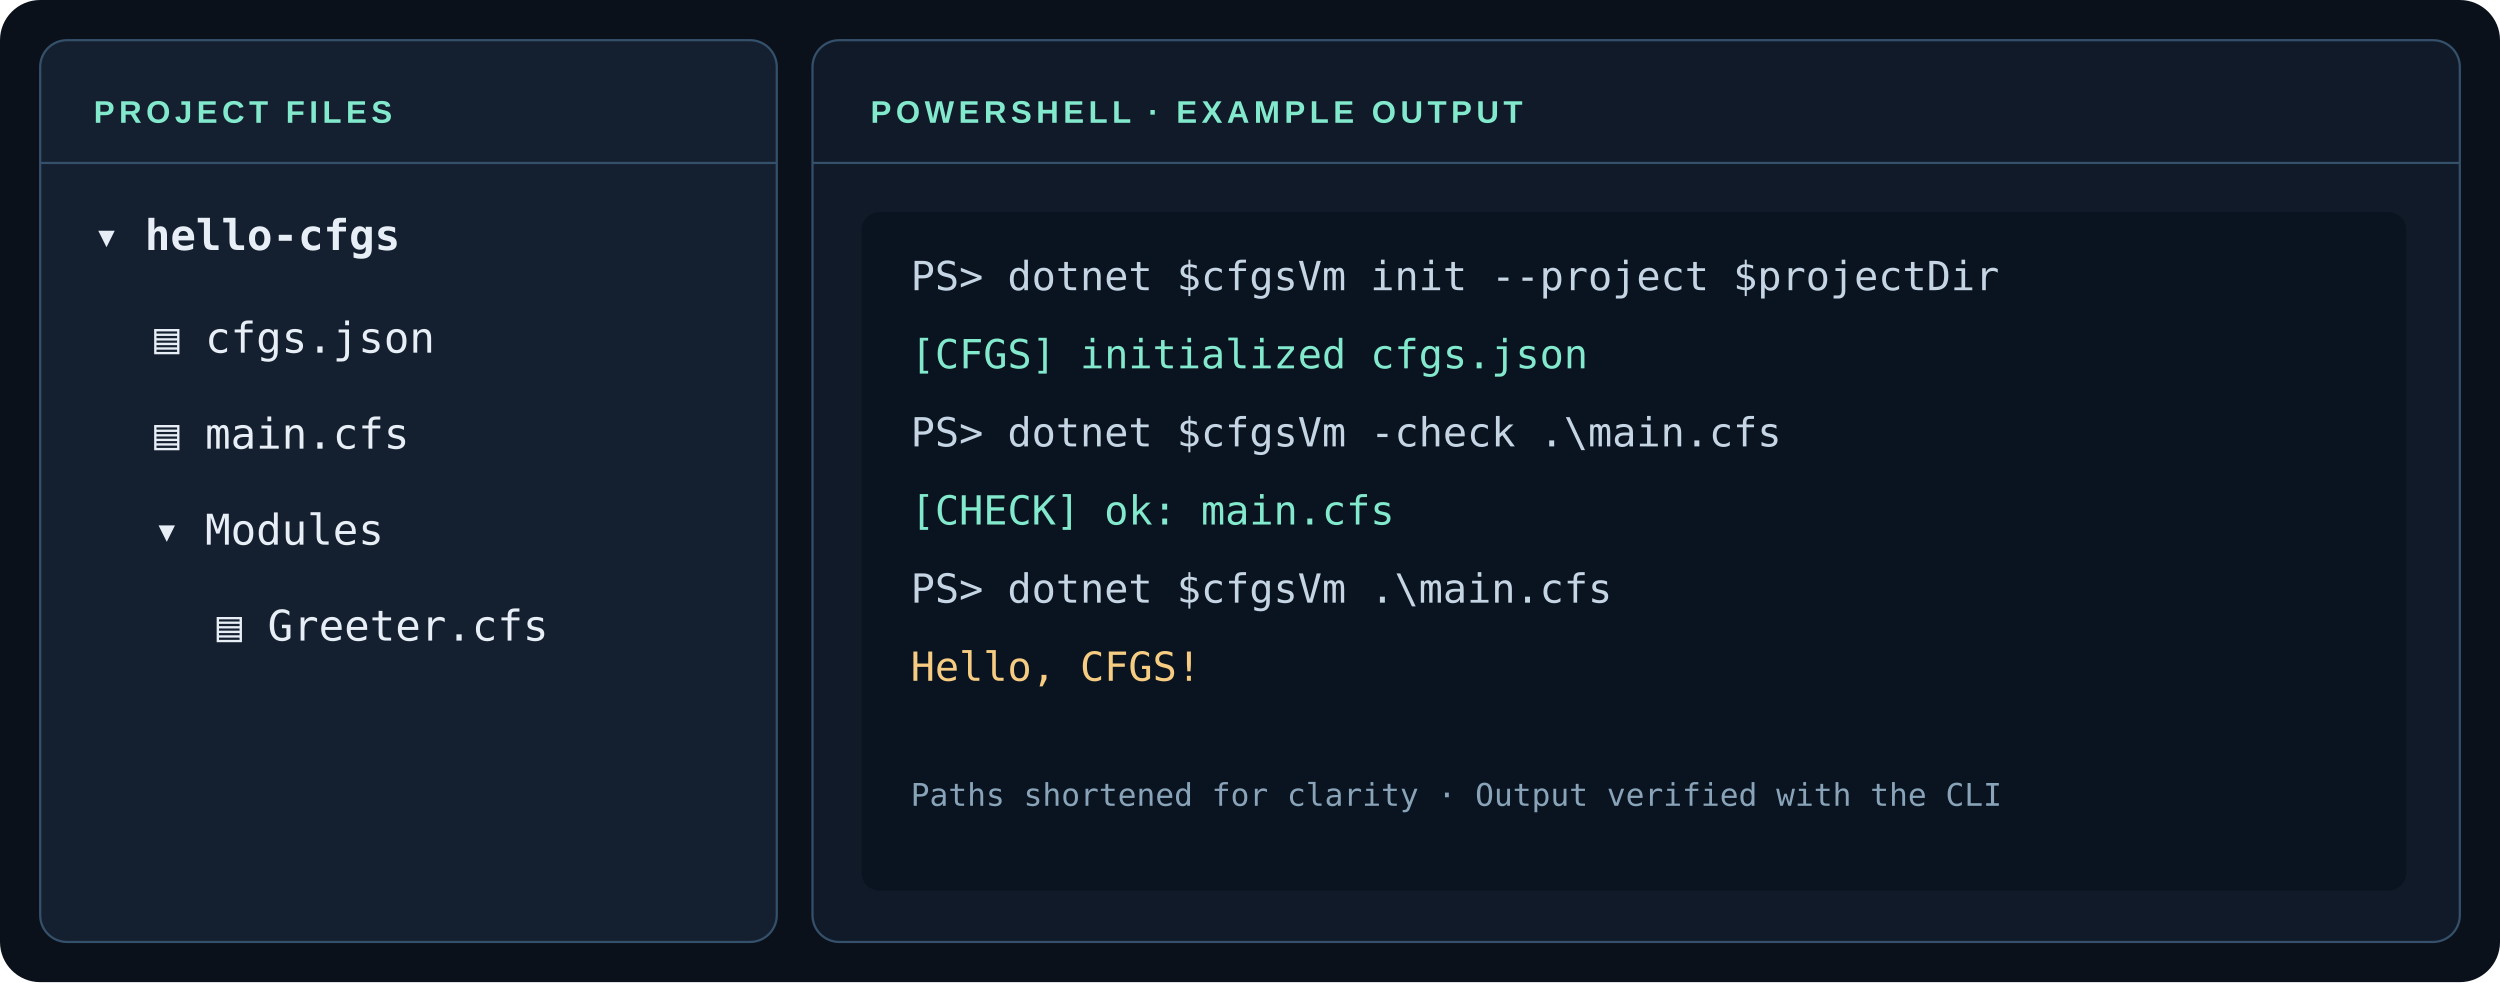
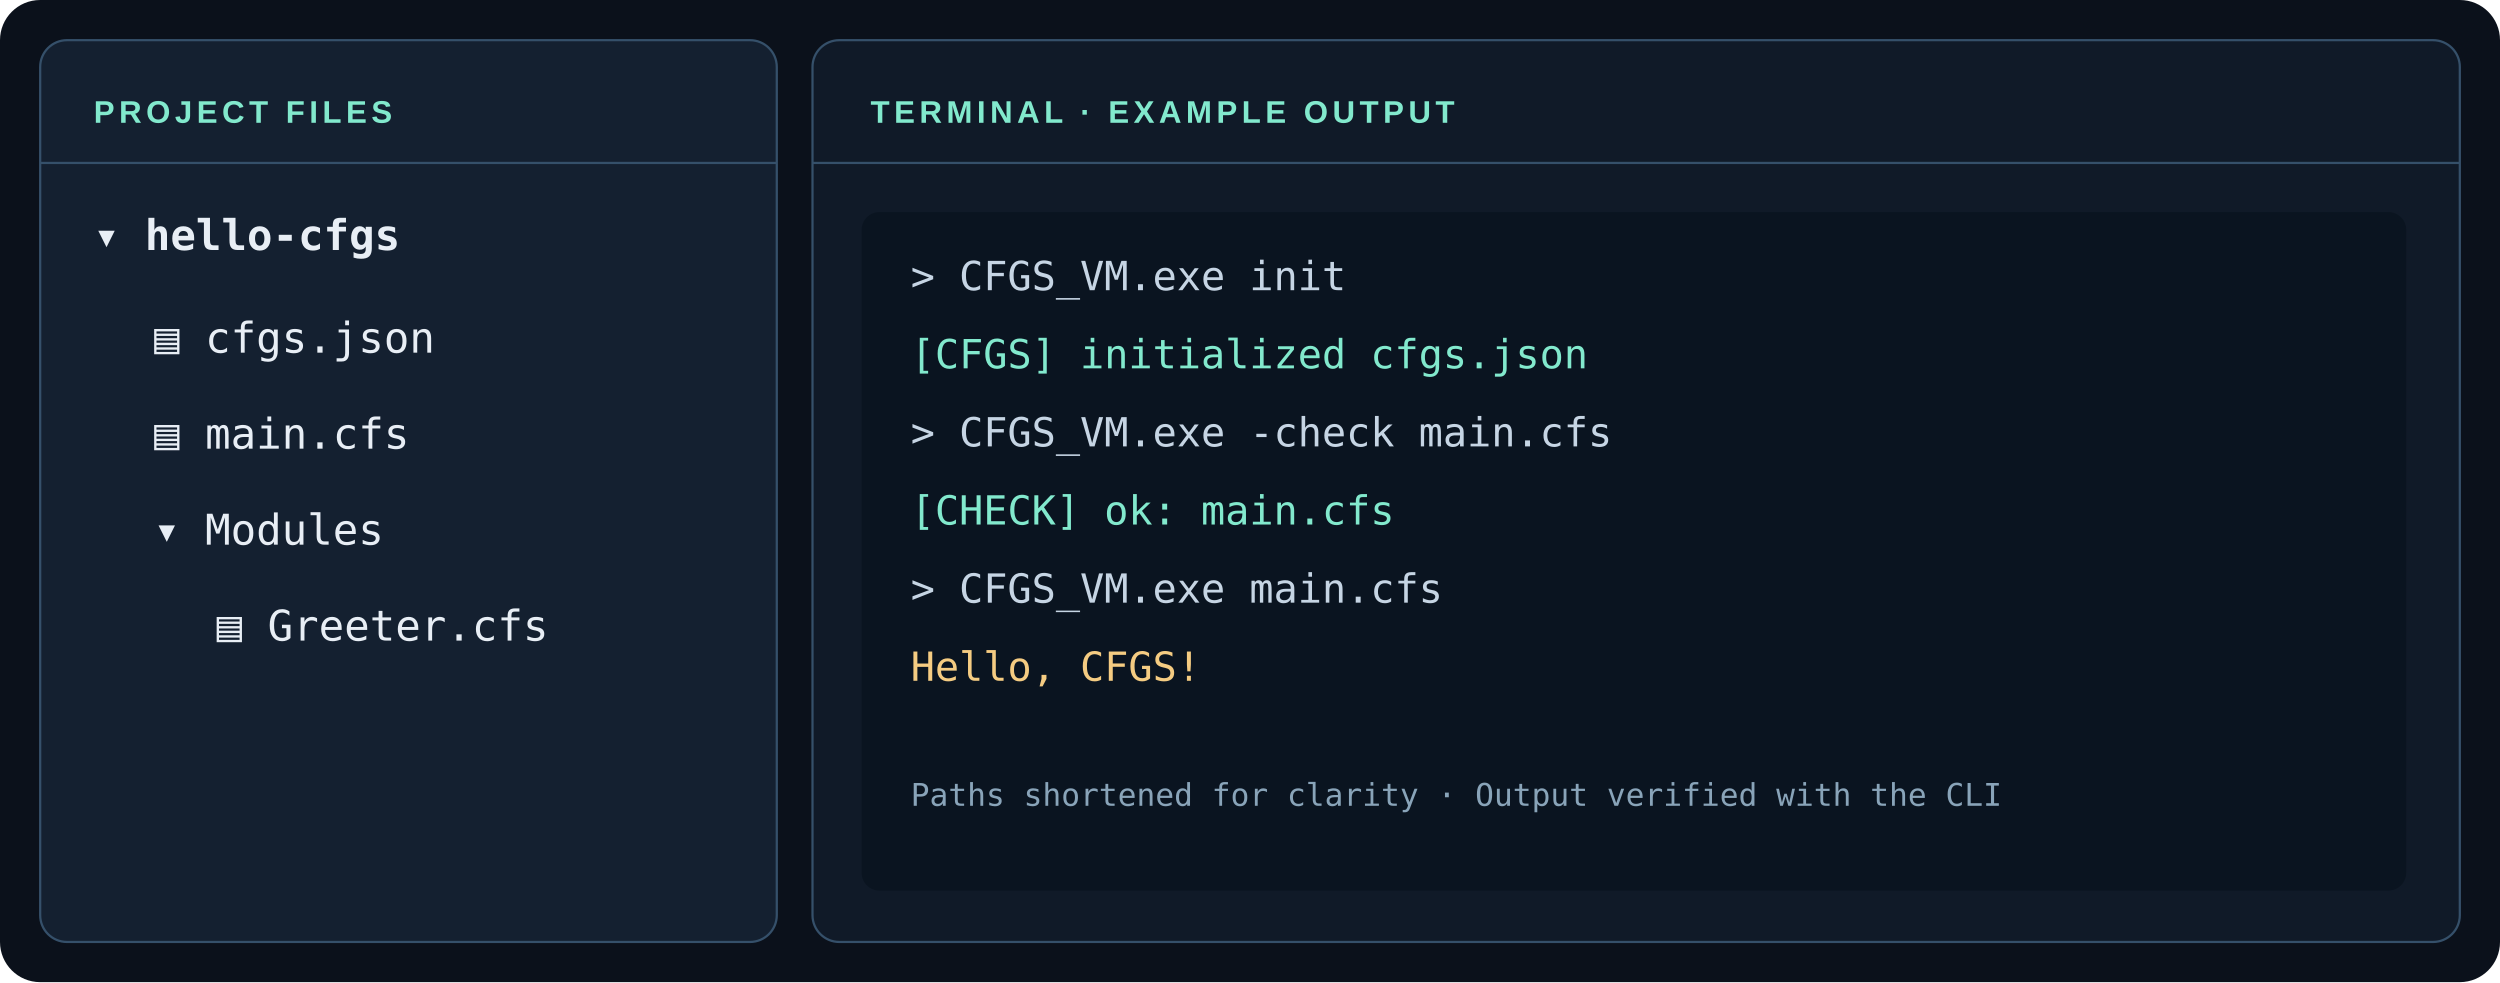
<svg xmlns="http://www.w3.org/2000/svg" width="1120" height="440" viewBox="0 0 1120 440" role="img" aria-labelledby="title desc">
  <rect width="1120" height="440" rx="18" fill="#0b111b" />
  <rect x="18" y="18" width="330" height="404" rx="12" fill="#142030" stroke="#35506a" />
  <rect x="364" y="18" width="738" height="404" rx="12" fill="#101a28" stroke="#35506a" />
  <text x="42" y="55" fill="#82e9cd" font-family="Segoe UI, Arial, sans-serif" font-size="14" font-weight="700" letter-spacing="2">PROJECT FILES</text>
-   <text x="390" y="55" fill="#82e9cd" font-family="Segoe UI, Arial, sans-serif" font-size="14" font-weight="700" letter-spacing="2">POWERSHELL · EXAMPLE OUTPUT</text>
+   <text x="390" y="55" fill="#82e9cd" font-family="Segoe UI, Arial, sans-serif" font-size="14" font-weight="700" letter-spacing="2">TERMINAL · EXAMPLE OUTPUT</text>
  <line x1="18" y1="73" x2="348" y2="73" stroke="#35506a" />
  <line x1="364" y1="73" x2="1102" y2="73" stroke="#35506a" />
  <g font-family="Consolas, Cascadia Code, monospace" font-size="19" fill="#e8eef5">
    <text x="42" y="112" font-weight="700">▾ hello-cfgs</text>
    <text x="69" y="158">▤ cfgs.json</text>
    <text x="69" y="201">▤ main.cfs</text>
    <text x="69" y="244">▾ Modules</text>
    <text x="97" y="287">▤ Greeter.cfs</text>
  </g>
  <rect x="386" y="95" width="692" height="304" rx="8" fill="#0a1420" />
  <g font-family="Consolas, Cascadia Code, monospace" font-size="18">
-     <text x="408" y="130" fill="#c6d5e4">PS&gt; dotnet $cfgsVm init --project $projectDir</text>
+     <text x="408" y="130" fill="#c6d5e4">&gt; CFGS_VM.exe init</text>
    <text x="408" y="165" fill="#82e9cd">[CFGS] initialized cfgs.json</text>
-     <text x="408" y="200" fill="#c6d5e4">PS&gt; dotnet $cfgsVm -check .\main.cfs</text>
+     <text x="408" y="200" fill="#c6d5e4">&gt; CFGS_VM.exe -check main.cfs</text>
    <text x="408" y="235" fill="#82e9cd">[CHECK] ok: main.cfs</text>
-     <text x="408" y="270" fill="#c6d5e4">PS&gt; dotnet $cfgsVm .\main.cfs</text>
+     <text x="408" y="270" fill="#c6d5e4">&gt; CFGS_VM.exe main.cfs</text>
    <text x="408" y="305" fill="#f5cc82">Hello, CFGS!</text>
    <text x="408" y="361" fill="#89a4b9" font-size="14">Paths shortened for clarity · Output verified with the CLI</text>
  </g>
</svg>
